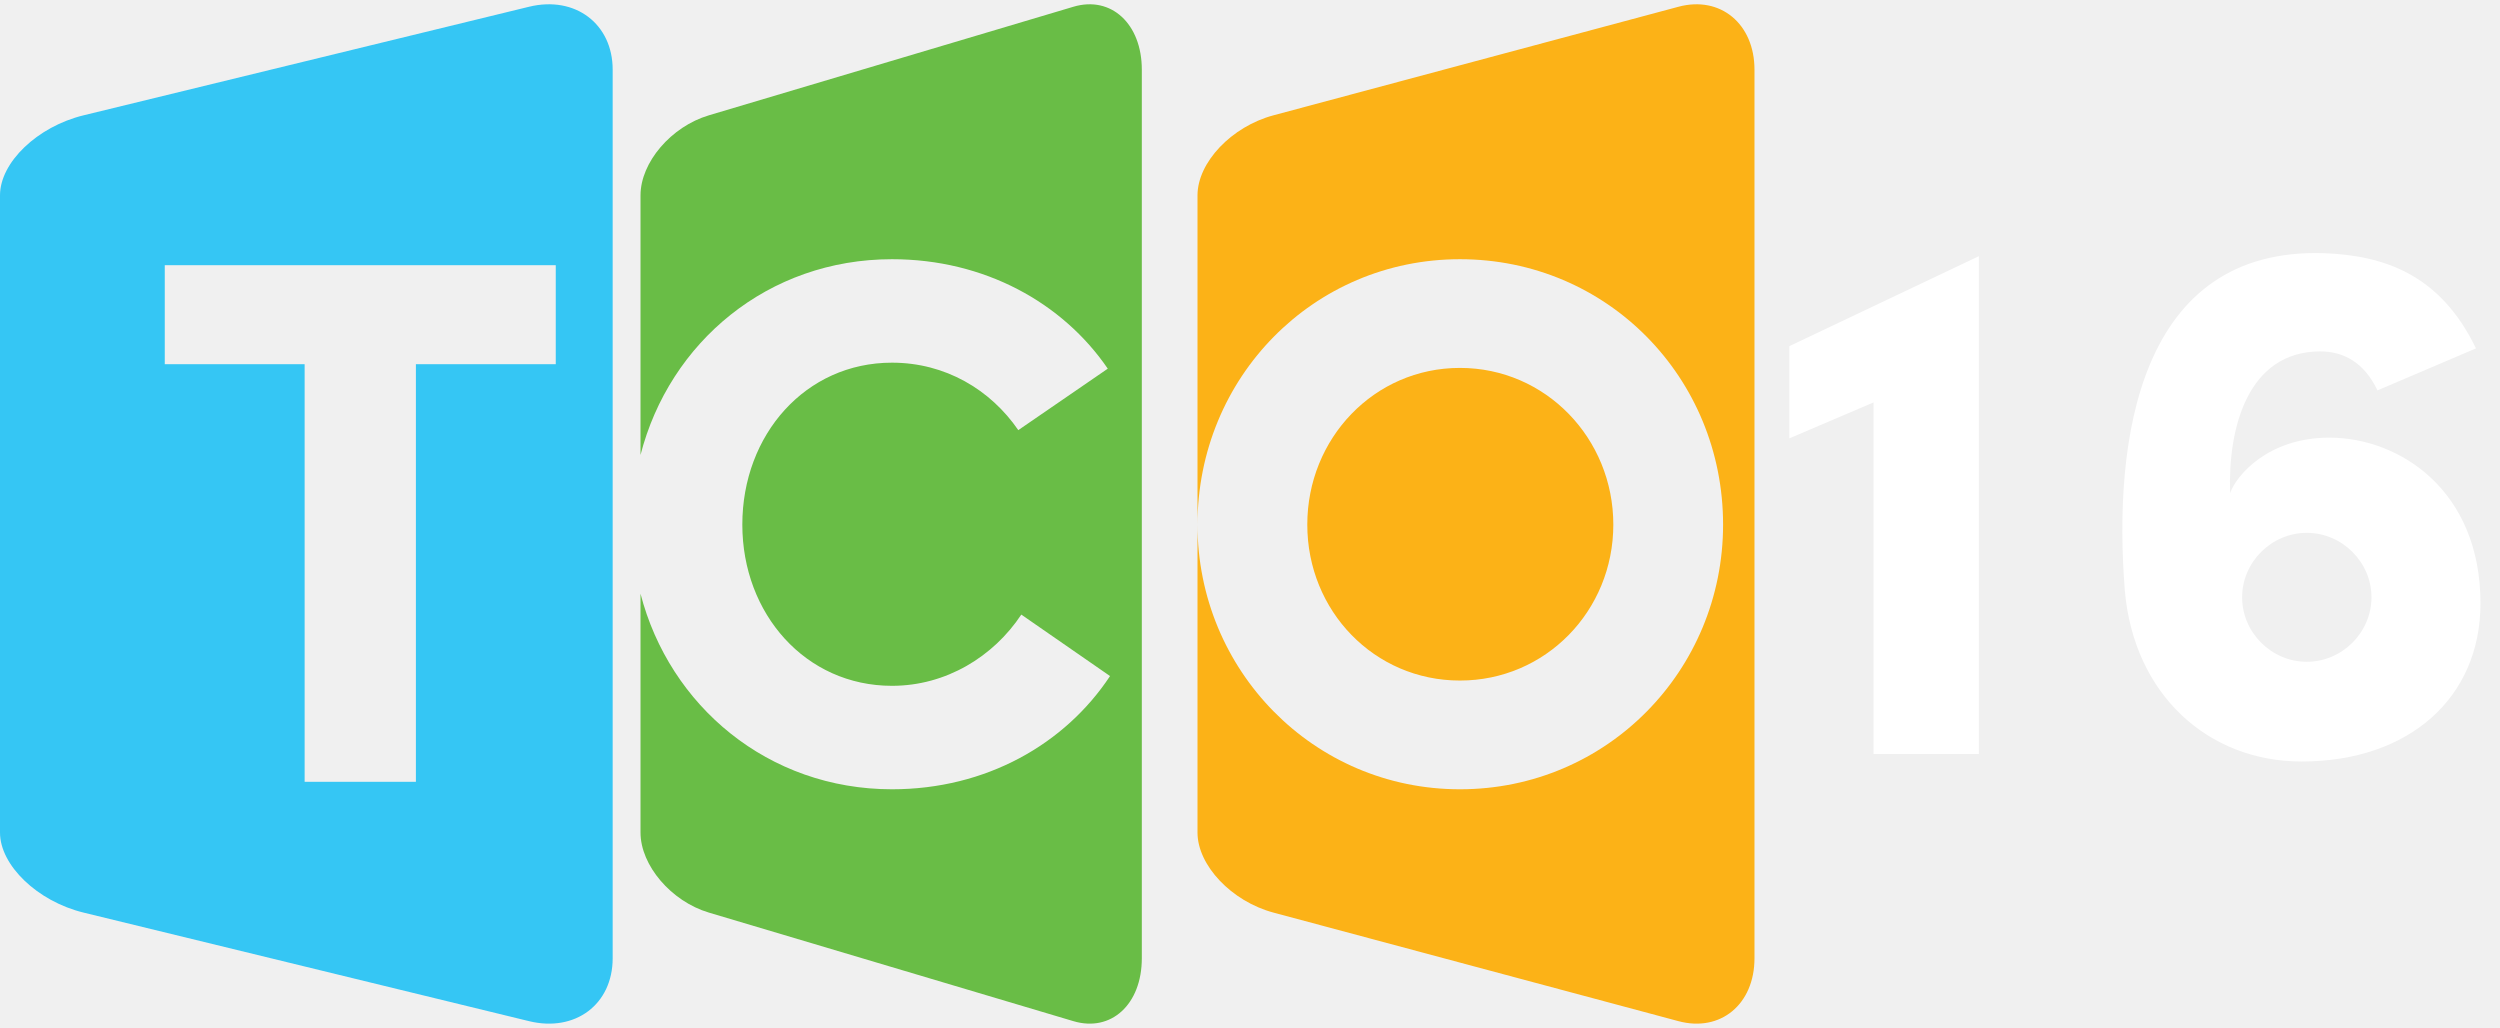
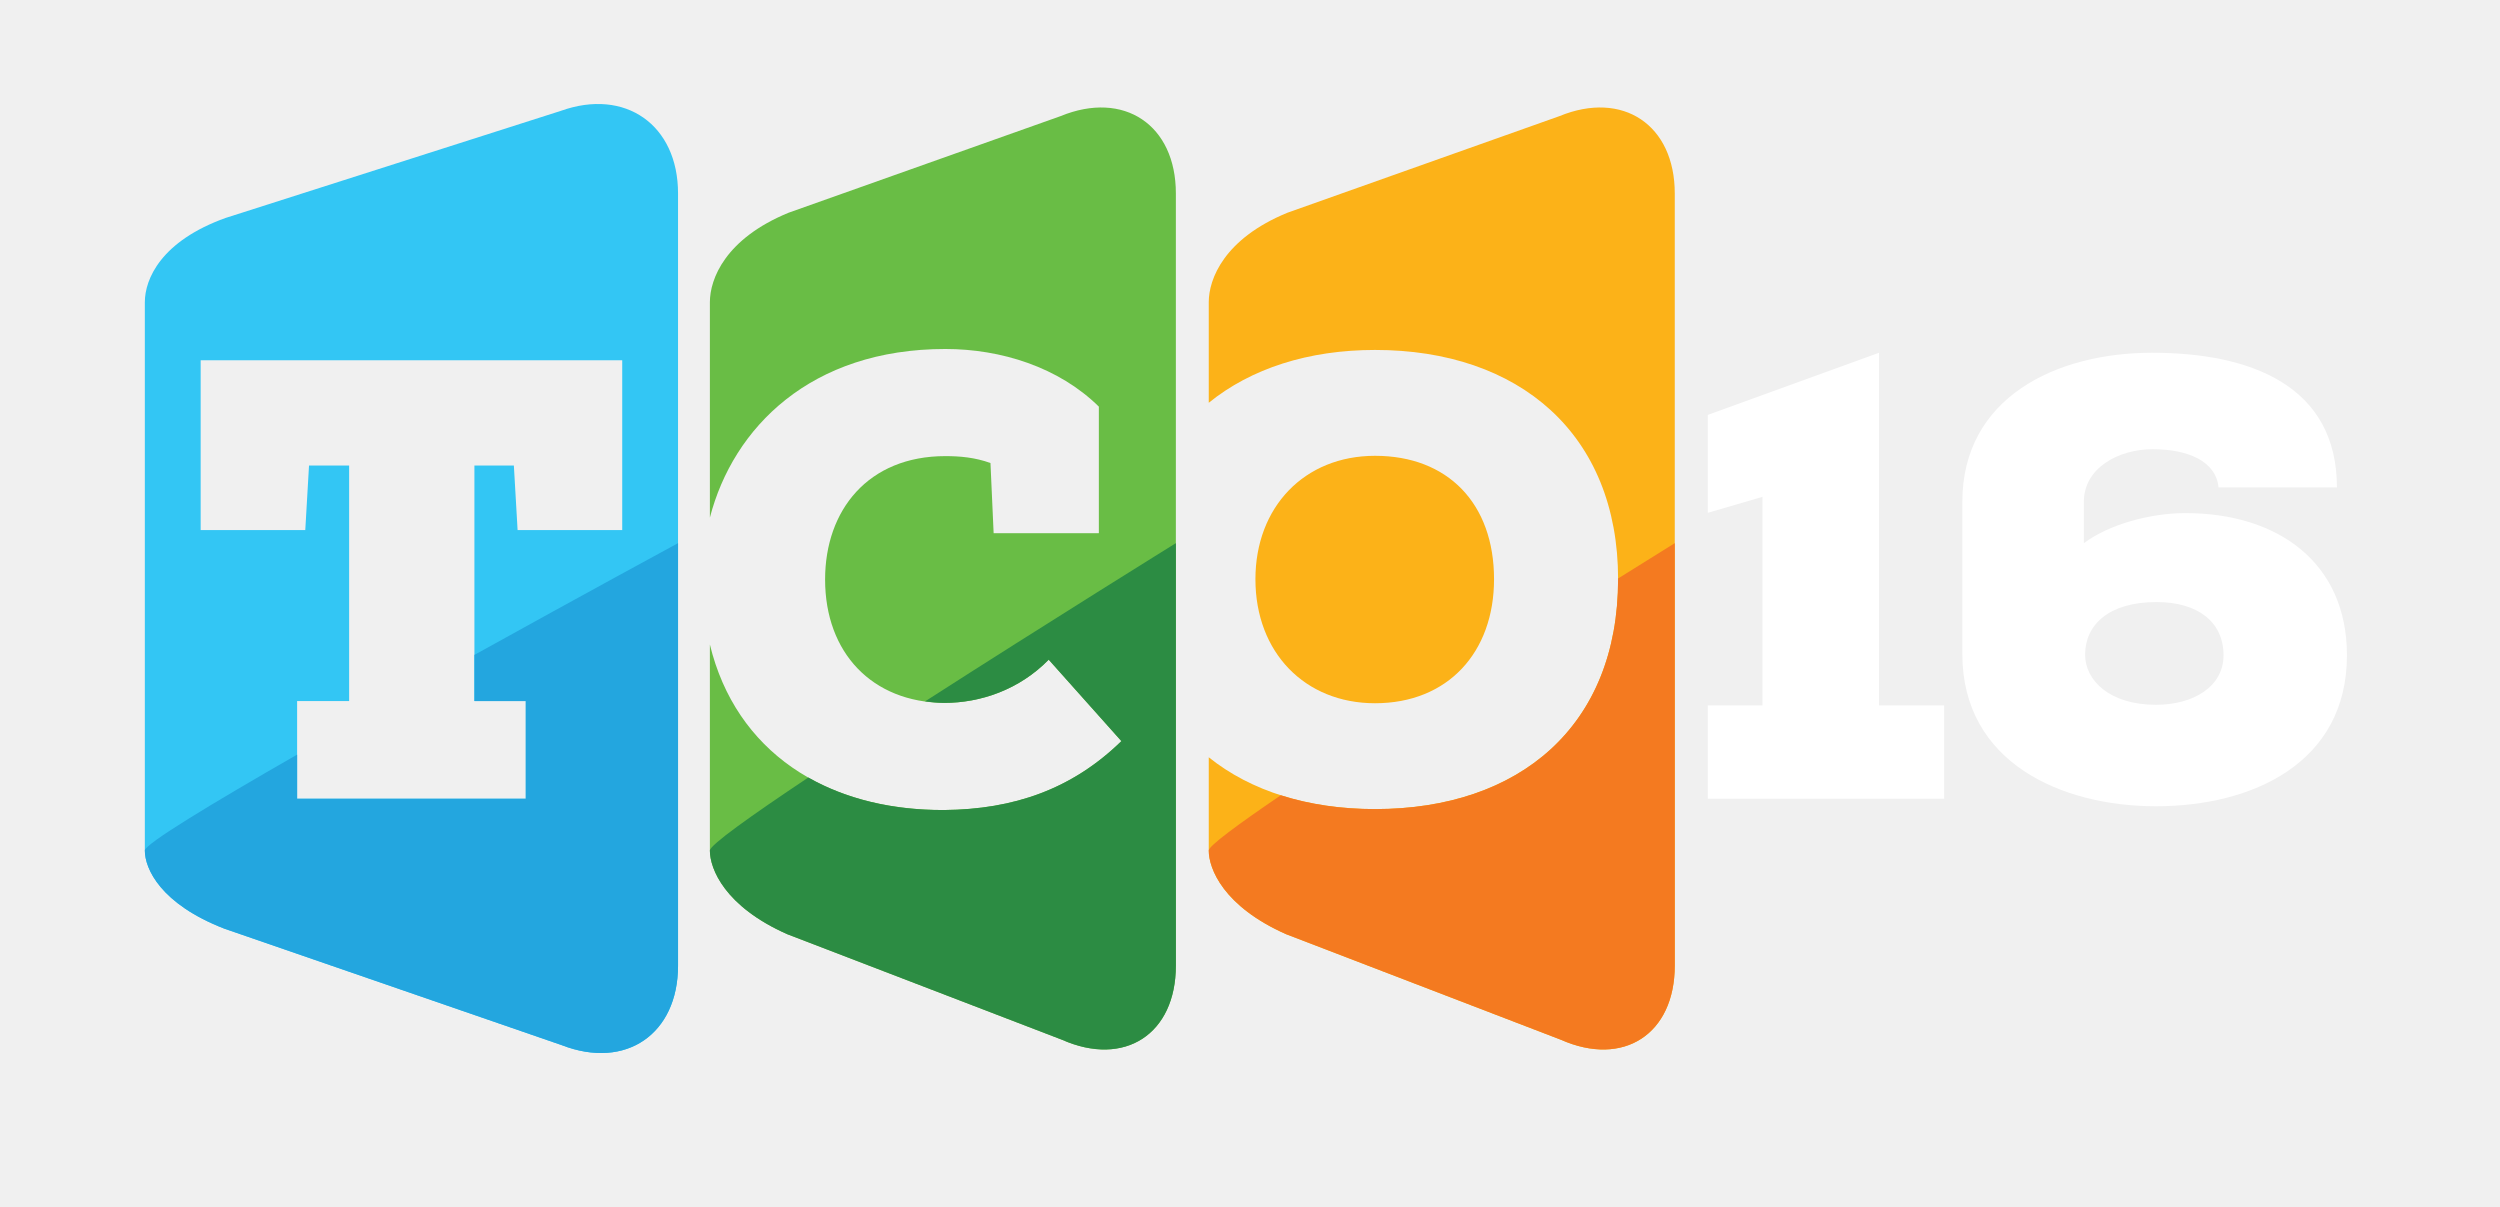
- <svg xmlns="http://www.w3.org/2000/svg" width="73px" height="30px" viewBox="0 0 73 30" version="1.1">
-   <g id="Page-1" stroke="none" stroke-width="1" fill="none" fill-rule="evenodd">
-     <g id="ico-tco16" transform="translate(-36, -20)">
-       <g id="Group" transform="translate(36, 20.125)">
-         <path d="M2.441,3.242 L15.449,0.072 C16.797,-0.257 17.89,0.574 17.89,1.908 L17.89,27.857 C17.89,29.2 16.798,30.022 15.449,29.693 L2.441,26.523 C1.093,26.195 0,25.142 0,24.186 L0,5.579 C0,4.617 1.092,3.57 2.441,3.242 Z M4.811,10.509 L8.895,10.509 L8.895,22.703 L12.144,22.703 L12.144,10.509 L16.228,10.509 L16.228,7.619 L4.811,7.619 L4.811,10.509 Z" id="Rectangle-124" fill="#35C6F4" />
-         <path d="M18.703,17.211 L18.703,24.186 C18.703,25.142 19.597,26.195 20.7,26.523 L31.344,29.693 C32.447,30.022 33.341,29.2 33.341,27.857 L33.341,1.908 C33.341,0.574 32.447,-0.257 31.344,0.072 L20.7,3.242 C19.597,3.57 18.703,4.617 18.703,5.579 L18.703,13.16 C19.551,9.861 22.43,7.444 26.046,7.444 C28.746,7.444 31.03,8.714 32.347,10.64 L29.734,12.435 C28.922,11.253 27.604,10.465 26.046,10.465 C23.521,10.465 21.676,12.567 21.676,15.194 C21.676,17.799 23.521,19.901 26.046,19.901 C27.626,19.901 29.01,19.047 29.822,17.821 L32.413,19.616 C31.095,21.608 28.79,22.922 26.046,22.922 C22.43,22.922 19.551,20.49 18.703,17.211 Z" id="Rectangle-124" fill="#69BD46" />
-         <path d="M37.186,3.242 L49.012,0.072 C50.237,-0.257 51.231,0.574 51.231,1.908 L51.231,27.857 C51.231,29.2 50.238,30.022 49.012,29.693 L37.186,26.523 C35.96,26.195 34.967,25.142 34.967,24.186 L34.967,5.579 C34.967,4.617 35.96,3.57 37.186,3.242 Z M34.967,15.194 C34.967,19.441 38.348,22.922 42.63,22.922 C46.933,22.922 50.314,19.441 50.314,15.194 C50.314,10.903 46.933,7.444 42.63,7.444 C38.348,7.444 34.967,10.903 34.967,15.194 Z M38.173,15.194 C38.173,12.676 40.127,10.618 42.63,10.618 C45.133,10.618 47.109,12.676 47.109,15.194 C47.109,17.711 45.133,19.747 42.63,19.747 C40.127,19.747 38.173,17.711 38.173,15.194 L38.173,15.194 Z" id="Rectangle-124" fill="#FCB217" />
-         <path d="M57.782,7.356 L52.249,9.983 L52.249,12.675 L54.708,11.625 L54.708,21.892 L57.782,21.892 L57.782,7.356 Z M68.017,12.654 C66.217,12.654 65.294,13.77 65.119,14.274 C65.053,12.347 65.646,10.136 67.754,10.136 C68.412,10.136 69.027,10.442 69.422,11.274 L72.298,10.048 C71.245,7.859 69.576,7.334 67.863,7.268 C62.462,7.093 61.694,12.697 62.045,17.119 C62.308,20.162 64.482,22.111 67.205,22.111 C70.344,22.111 72.43,20.25 72.43,17.492 C72.43,14.186 70.059,12.654 68.017,12.654 L68.017,12.654 Z M69.247,17.316 C69.247,18.345 68.39,19.199 67.358,19.199 C66.326,19.199 65.47,18.345 65.47,17.316 C65.47,16.288 66.326,15.434 67.358,15.434 C68.39,15.434 69.247,16.288 69.247,17.316 L69.247,17.316 Z" id="16" fill="#FFFFFF" />
-       </g>
+ <svg xmlns="http://www.w3.org/2000/svg" version="1.1" id="Layer_1" x="0px" y="0px" width="301.754px" height="145.614px" viewBox="0 0 301.754 145.614" enable-background="new 0 0 301.754 145.614" xml:space="preserve">
+   <g>
+     <g>
+       <path fill="#FCB218" d="M180.333,69.912c0-9.149-5.59-14.895-14.363-14.895c-8.544,0-14.438,6.197-14.438,14.895    c0,8.845,5.973,14.971,14.438,14.971C174.743,84.882,180.333,78.756,180.333,69.912z" />
+       <path fill="#FCB218" d="M188.231,14.016l-32.826,11.657c-7.655,3.139-9.507,8.001-9.507,10.802c0,1.9,0,6.682,0,12.141    c5.103-4.136,12.021-6.377,20.071-6.377c17.391,0,29.338,10.133,29.338,27.673c0,17.767-11.947,27.747-29.338,27.747    c-8.05,0-14.969-2.16-20.071-6.254c0,5.296,0,9.748,0,11.25c0,2.207,1.778,6.756,9.343,10.106l33.153,12.735    c7.562,3.35,13.753-0.676,13.753-8.947V23.347C202.147,15.074,195.883,10.876,188.231,14.016z" />
    </g>
+     <path fill="#FFFFFF" d="M267.78,58.833c-0.301-3.174-3.705-4.612-7.938-4.612c-4.157,0-8.318,2.269-8.318,6.351v4.992   c3.026-2.269,8.018-3.632,12.25-3.632c11.189,0,19.506,5.974,19.506,17.164c0,13.005-11.416,18.221-23.058,18.221   c-11.419,0-23.364-5.291-23.364-18.371V60.572c0-12.551,11.267-17.994,22.906-17.994c11.947,0,22.307,4.008,22.307,16.254H267.78z    M268.384,79.096c0-4.083-3.175-6.427-8.09-6.427c-5.821,0-8.618,2.798-8.618,6.351c0,3.101,2.95,6.049,8.546,6.049   C264.756,85.069,268.384,82.876,268.384,79.096z" />
+     <path fill="#33C6F4" d="M67.683,13.384L27.234,26.305c-7.789,2.793-9.752,7.369-9.752,10.17c0,2.801,0,11.861,0,20.133V83.6   c0,8.271,0,16.848,0,19.055s1.903,6.458,9.619,9.445l40.716,14.057c7.713,2.988,14.024-1.336,14.024-9.607V23.347   C81.841,15.074,75.47,10.591,67.683,13.384z M75.103,63.978H62.475l-0.451-7.789h-4.762v28.428h6.199v11.794H35.863V84.617h6.278   V56.189h-4.842l-0.451,7.789H24.22V43.485h50.883V63.978z" />
+     <path fill="#69BD45" d="M128.014,14.016L95.193,25.673c-7.654,3.139-9.509,8.001-9.509,10.802c0,2.801,0,11.861,0,20.133v5.869   c2.815-10.882,12.191-20.353,28.422-20.353c6.733,0,13.686,2.193,18.527,6.957v15.273h-12.7l-0.382-8.467   c-1.889-0.682-3.705-0.833-5.445-0.833c-9.296,0-14.515,6.502-14.515,14.893c0,8.847,5.67,14.82,14.368,14.895   c4.384,0,9.07-1.588,12.622-5.218l8.772,9.831c-5.975,5.82-13.005,8.239-21.395,8.317c-14.324,0.062-25.162-7.11-28.275-19.982   V83.6c0,8.271,0,16.848,0,19.055s1.78,6.756,9.347,10.107l33.146,12.734c7.564,3.35,13.753-0.676,13.753-8.947V23.347   C141.93,15.074,135.667,10.876,128.014,14.016z" />
+     <polygon fill="#FFFFFF" points="226.798,85.145 226.798,42.579 206.138,50.078 206.138,61.896 212.735,59.968 212.735,85.145    206.138,85.145 206.138,96.409 234.662,96.409 234.662,85.145  " />
+     <path fill="#23A6DF" d="M57.262,79.047v5.569h6.199v11.794H35.863v-5.328c-10.368,5.946-18.381,10.794-18.381,11.572   c0,2.207,1.903,6.458,9.619,9.445l40.716,14.057c7.713,2.988,14.024-1.336,14.024-9.607V65.559   C81.841,65.559,70.456,71.731,57.262,79.047z" />
+     <path fill="#F47A20" d="M195.305,69.825c0,0.029,0.002,0.058,0.002,0.087c0,17.767-11.947,27.747-29.338,27.747   c-4.118,0-7.937-0.571-11.371-1.671c-5.224,3.55-8.7,6.118-8.7,6.667c0,2.207,1.778,6.756,9.343,10.106l33.153,12.735   c7.562,3.35,13.753-0.676,13.753-8.947V65.559C202.147,65.559,199.478,67.214,195.305,69.825z" />
+     <path fill="#2C8C43" d="M111.656,84.658c0.744,0.104,1.507,0.177,2.304,0.184c4.384,0,9.07-1.588,12.622-5.218l8.772,9.831   c-5.975,5.82-13.005,8.239-21.395,8.317c-6.246,0.027-11.826-1.326-16.396-3.924c-6.945,4.632-11.88,8.152-11.88,8.807   c0,2.207,1.78,6.756,9.347,10.107l33.146,12.734c7.564,3.35,13.753-0.676,13.753-8.947V65.559   C141.93,65.559,126.397,75.194,111.656,84.658z" />
  </g>
</svg>
